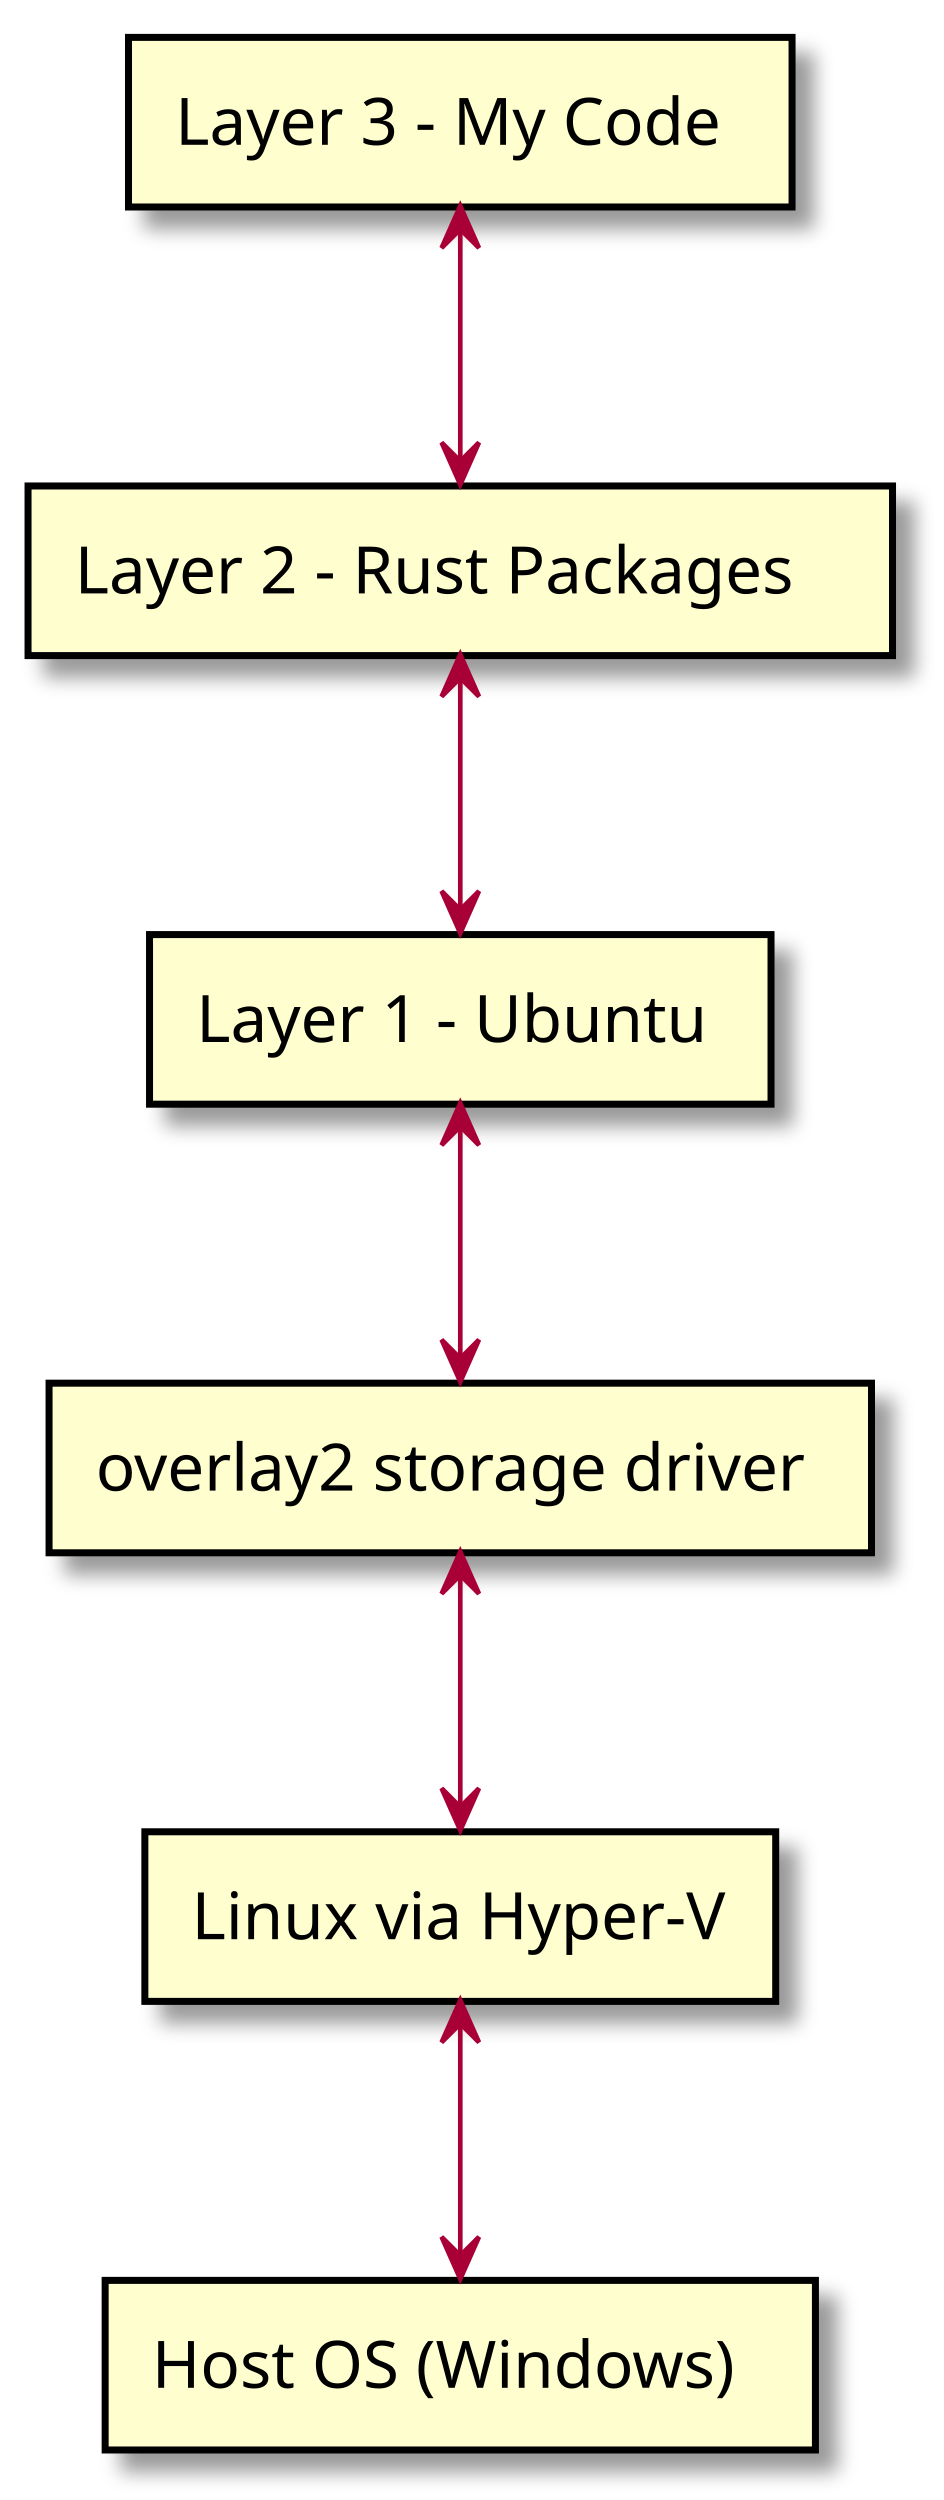
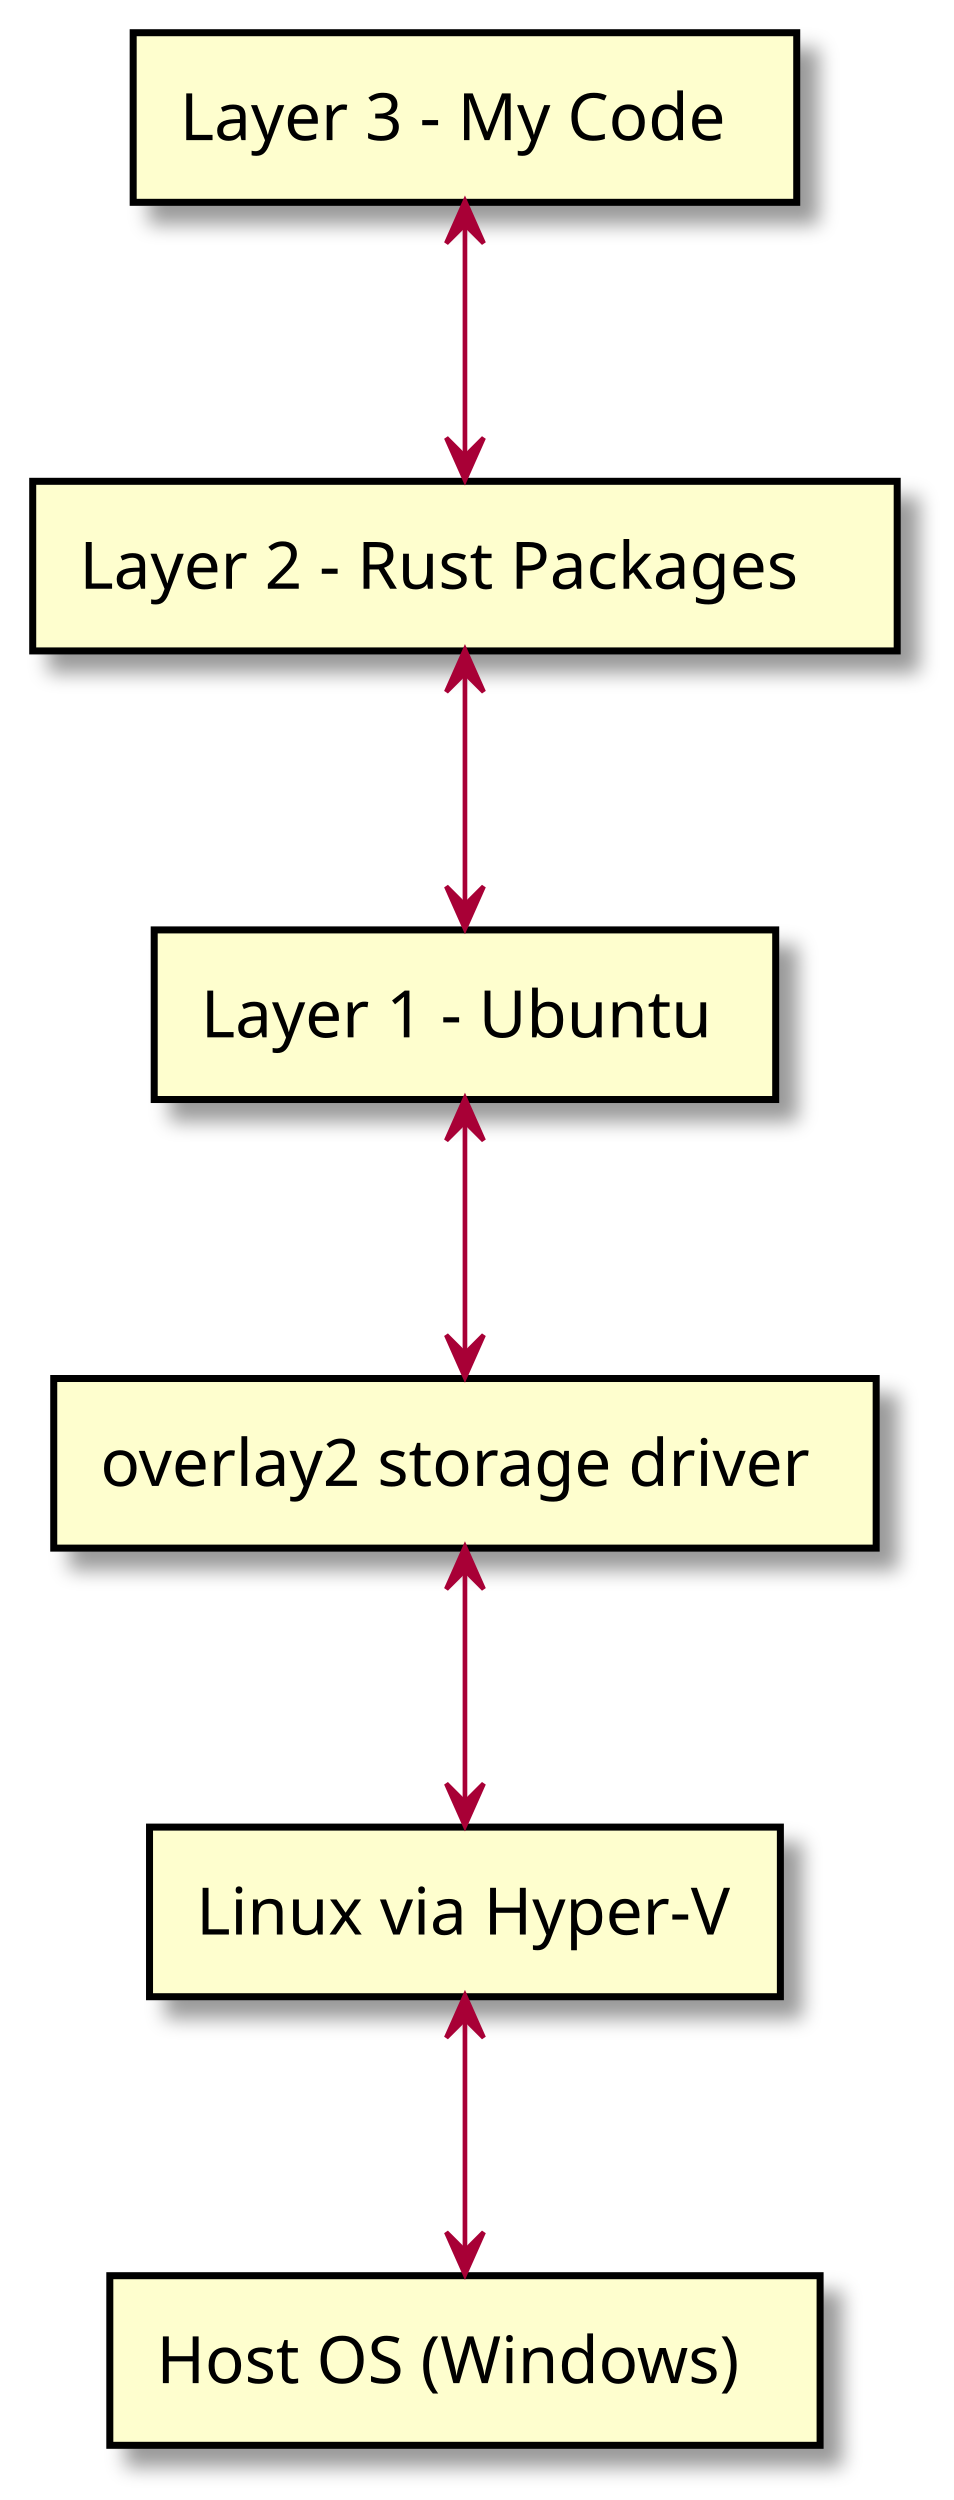
- <svg xmlns="http://www.w3.org/2000/svg" contentScriptType="application/ecmascript" contentStyleType="text/css" height="535px" preserveAspectRatio="none" style="width:202px;height:535px;" version="1.1" viewBox="0 0 202 535" width="202px" zoomAndPan="magnify">
+ <svg xmlns="http://www.w3.org/2000/svg" contentScriptType="application/ecmascript" contentStyleType="text/css" height="535px" preserveAspectRatio="none" style="width:204px;height:535px;" version="1.1" viewBox="0 0 204 535" width="204px" zoomAndPan="magnify">
  <defs>
    <filter height="300%" id="f18gzge5q0s38i" width="300%" x="-1" y="-1">
      <feGaussianBlur result="blurOut" stdDeviation="2.0" />
      <feColorMatrix in="blurOut" result="blurOut2" type="matrix" values="0 0 0 0 0 0 0 0 0 0 0 0 0 0 0 0 0 0 .4 0" />
      <feOffset dx="4.0" dy="4.0" in="blurOut2" result="blurOut3" />
      <feBlend in="SourceGraphic" in2="blurOut3" mode="normal" />
    </filter>
  </defs>
  <g>
-     <rect fill="#FEFECE" filter="url(#f18gzge5q0s38i)" height="36.297" style="stroke: #000000; stroke-width: 1.5;" width="152" x="22.5" y="488" />
-     <text fill="#000000" font-family="sans-serif" font-size="14" lengthAdjust="spacingAndGlyphs" textLength="132" x="32.5" y="510.995">
-       Host OS (Windows)
-     </text>
-     <rect fill="#FEFECE" filter="url(#f18gzge5q0s38i)" height="36.297" style="stroke: #000000; stroke-width: 1.5;" width="135" x="31" y="392" />
-     <text fill="#000000" font-family="sans-serif" font-size="14" lengthAdjust="spacingAndGlyphs" textLength="115" x="41" y="414.995">
-       Linux via Hyper-V
-     </text>
-     <rect fill="#FEFECE" filter="url(#f18gzge5q0s38i)" height="36.297" style="stroke: #000000; stroke-width: 1.5;" width="176" x="10.5" y="296" />
-     <text fill="#000000" font-family="sans-serif" font-size="14" lengthAdjust="spacingAndGlyphs" textLength="156" x="20.5" y="318.995">
-       overlay2 storage driver
-     </text>
-     <rect fill="#FEFECE" filter="url(#f18gzge5q0s38i)" height="36.297" style="stroke: #000000; stroke-width: 1.5;" width="133" x="32" y="200" />
-     <text fill="#000000" font-family="sans-serif" font-size="14" lengthAdjust="spacingAndGlyphs" textLength="113" x="42" y="222.995">
-       Layer 1 - Ubuntu
-     </text>
-     <rect fill="#FEFECE" filter="url(#f18gzge5q0s38i)" height="36.297" style="stroke: #000000; stroke-width: 1.5;" width="185" x="6" y="104" />
-     <text fill="#000000" font-family="sans-serif" font-size="14" lengthAdjust="spacingAndGlyphs" textLength="165" x="16" y="126.995">
-       Layer 2 - Rust Packages
-     </text>
-     <rect fill="#FEFECE" filter="url(#f18gzge5q0s38i)" height="36.297" style="stroke: #000000; stroke-width: 1.5;" width="142" x="27.5" y="8" />
-     <text fill="#000000" font-family="sans-serif" font-size="14" lengthAdjust="spacingAndGlyphs" textLength="122" x="37.5" y="30.995">
-       Layer 3 - My Code
-     </text>
-     <path d="M98.5,49.061 C98.5,63.979 98.5,83.346 98.5,98.374 " fill="none" id="layer3-layer2" style="stroke: #A80036; stroke-width: 1.0;" />
-     <polygon fill="#A80036" points="98.5,103.698,102.5,94.698,98.5,98.698,94.5,94.698,98.5,103.698" style="stroke: #A80036; stroke-width: 1.0;" />
-     <polygon fill="#A80036" points="98.5,44.057,94.5,53.057,98.5,49.057,102.5,53.057,98.5,44.057" style="stroke: #A80036; stroke-width: 1.0;" />
-     <path d="M98.5,145.061 C98.5,159.979 98.5,179.345 98.5,194.374 " fill="none" id="layer2-layer1" style="stroke: #A80036; stroke-width: 1.0;" />
-     <polygon fill="#A80036" points="98.5,199.698,102.5,190.698,98.5,194.698,94.5,190.698,98.5,199.698" style="stroke: #A80036; stroke-width: 1.0;" />
-     <polygon fill="#A80036" points="98.5,140.057,94.5,149.057,98.5,145.057,102.5,149.057,98.5,140.057" style="stroke: #A80036; stroke-width: 1.0;" />
-     <path d="M98.5,241.061 C98.5,255.979 98.5,275.346 98.5,290.374 " fill="none" id="layer1-overlay2" style="stroke: #A80036; stroke-width: 1.0;" />
-     <polygon fill="#A80036" points="98.5,295.698,102.5,286.698,98.5,290.698,94.5,286.698,98.5,295.698" style="stroke: #A80036; stroke-width: 1.0;" />
-     <polygon fill="#A80036" points="98.5,236.057,94.5,245.057,98.5,241.057,102.5,245.057,98.5,236.057" style="stroke: #A80036; stroke-width: 1.0;" />
-     <path d="M98.5,337.061 C98.5,351.979 98.5,371.346 98.5,386.374 " fill="none" id="overlay2-linux" style="stroke: #A80036; stroke-width: 1.0;" />
-     <polygon fill="#A80036" points="98.5,391.698,102.5,382.698,98.5,386.698,94.5,382.698,98.5,391.698" style="stroke: #A80036; stroke-width: 1.0;" />
-     <polygon fill="#A80036" points="98.5,332.057,94.5,341.057,98.5,337.057,102.5,341.057,98.5,332.057" style="stroke: #A80036; stroke-width: 1.0;" />
-     <path d="M98.5,433.061 C98.5,447.979 98.5,467.346 98.5,482.374 " fill="none" id="linux-host" style="stroke: #A80036; stroke-width: 1.0;" />
-     <polygon fill="#A80036" points="98.5,487.698,102.5,478.698,98.5,482.698,94.5,478.698,98.5,487.698" style="stroke: #A80036; stroke-width: 1.0;" />
-     <polygon fill="#A80036" points="98.5,428.057,94.5,437.057,98.5,433.057,102.5,437.057,98.5,428.057" style="stroke: #A80036; stroke-width: 1.0;" />
+     <rect fill="#FEFECE" filter="url(#f18gzge5q0s38i)" height="36.297" style="stroke:#000000;stroke-width:1.5;" width="152" x="23.5" y="487" />
+     <text fill="#000000" font-family="sans-serif" font-size="14" lengthAdjust="spacing" textLength="132" x="33.5" y="509.995">Host OS (Windows)</text>
+     <rect fill="#FEFECE" filter="url(#f18gzge5q0s38i)" height="36.297" style="stroke:#000000;stroke-width:1.5;" width="135" x="32" y="391" />
+     <text fill="#000000" font-family="sans-serif" font-size="14" lengthAdjust="spacing" textLength="115" x="42" y="413.995">Linux via Hyper-V</text>
+     <rect fill="#FEFECE" filter="url(#f18gzge5q0s38i)" height="36.297" style="stroke:#000000;stroke-width:1.5;" width="176" x="11.5" y="295" />
+     <text fill="#000000" font-family="sans-serif" font-size="14" lengthAdjust="spacing" textLength="156" x="21.5" y="317.995">overlay2 storage driver</text>
+     <rect fill="#FEFECE" filter="url(#f18gzge5q0s38i)" height="36.297" style="stroke:#000000;stroke-width:1.5;" width="133" x="33" y="199" />
+     <text fill="#000000" font-family="sans-serif" font-size="14" lengthAdjust="spacing" textLength="113" x="43" y="221.995">Layer 1 - Ubuntu</text>
+     <rect fill="#FEFECE" filter="url(#f18gzge5q0s38i)" height="36.297" style="stroke:#000000;stroke-width:1.5;" width="185" x="7" y="103" />
+     <text fill="#000000" font-family="sans-serif" font-size="14" lengthAdjust="spacing" textLength="165" x="17" y="125.995">Layer 2 - Rust Packages</text>
+     <rect fill="#FEFECE" filter="url(#f18gzge5q0s38i)" height="36.297" style="stroke:#000000;stroke-width:1.5;" width="142" x="28.5" y="7" />
+     <text fill="#000000" font-family="sans-serif" font-size="14" lengthAdjust="spacing" textLength="122" x="38.5" y="29.995">Layer 3 - My Code</text>
+     <path d="M99.5,48.061 C99.5,62.979 99.5,82.346 99.5,97.374 " fill="none" id="layer3-layer2" style="stroke:#A80036;stroke-width:1.0;" />
+     <polygon fill="#A80036" points="99.5,102.698,103.5,93.698,99.5,97.698,95.5,93.698,99.5,102.698" style="stroke:#A80036;stroke-width:1.0;" />
+     <polygon fill="#A80036" points="99.5,43.057,95.5,52.057,99.5,48.057,103.5,52.057,99.5,43.057" style="stroke:#A80036;stroke-width:1.0;" />
+     <path d="M99.5,144.061 C99.5,158.979 99.5,178.345 99.5,193.374 " fill="none" id="layer2-layer1" style="stroke:#A80036;stroke-width:1.0;" />
+     <polygon fill="#A80036" points="99.5,198.698,103.5,189.698,99.5,193.698,95.5,189.698,99.5,198.698" style="stroke:#A80036;stroke-width:1.0;" />
+     <polygon fill="#A80036" points="99.5,139.057,95.5,148.057,99.5,144.057,103.5,148.057,99.5,139.057" style="stroke:#A80036;stroke-width:1.0;" />
+     <path d="M99.5,240.061 C99.5,254.979 99.5,274.346 99.5,289.374 " fill="none" id="layer1-overlay2" style="stroke:#A80036;stroke-width:1.0;" />
+     <polygon fill="#A80036" points="99.5,294.698,103.5,285.698,99.5,289.698,95.5,285.698,99.5,294.698" style="stroke:#A80036;stroke-width:1.0;" />
+     <polygon fill="#A80036" points="99.5,235.057,95.5,244.057,99.5,240.057,103.5,244.057,99.5,235.057" style="stroke:#A80036;stroke-width:1.0;" />
+     <path d="M99.5,336.061 C99.5,350.979 99.5,370.346 99.5,385.374 " fill="none" id="overlay2-linux" style="stroke:#A80036;stroke-width:1.0;" />
+     <polygon fill="#A80036" points="99.5,390.698,103.5,381.698,99.5,385.698,95.5,381.698,99.5,390.698" style="stroke:#A80036;stroke-width:1.0;" />
+     <polygon fill="#A80036" points="99.5,331.057,95.5,340.057,99.5,336.057,103.5,340.057,99.5,331.057" style="stroke:#A80036;stroke-width:1.0;" />
+     <path d="M99.5,432.061 C99.5,446.979 99.5,466.346 99.5,481.374 " fill="none" id="linux-host" style="stroke:#A80036;stroke-width:1.0;" />
+     <polygon fill="#A80036" points="99.5,486.698,103.5,477.698,99.5,481.698,95.5,477.698,99.5,486.698" style="stroke:#A80036;stroke-width:1.0;" />
+     <polygon fill="#A80036" points="99.5,427.057,95.5,436.057,99.5,432.057,103.5,436.057,99.5,427.057" style="stroke:#A80036;stroke-width:1.0;" />
  </g>
</svg>
